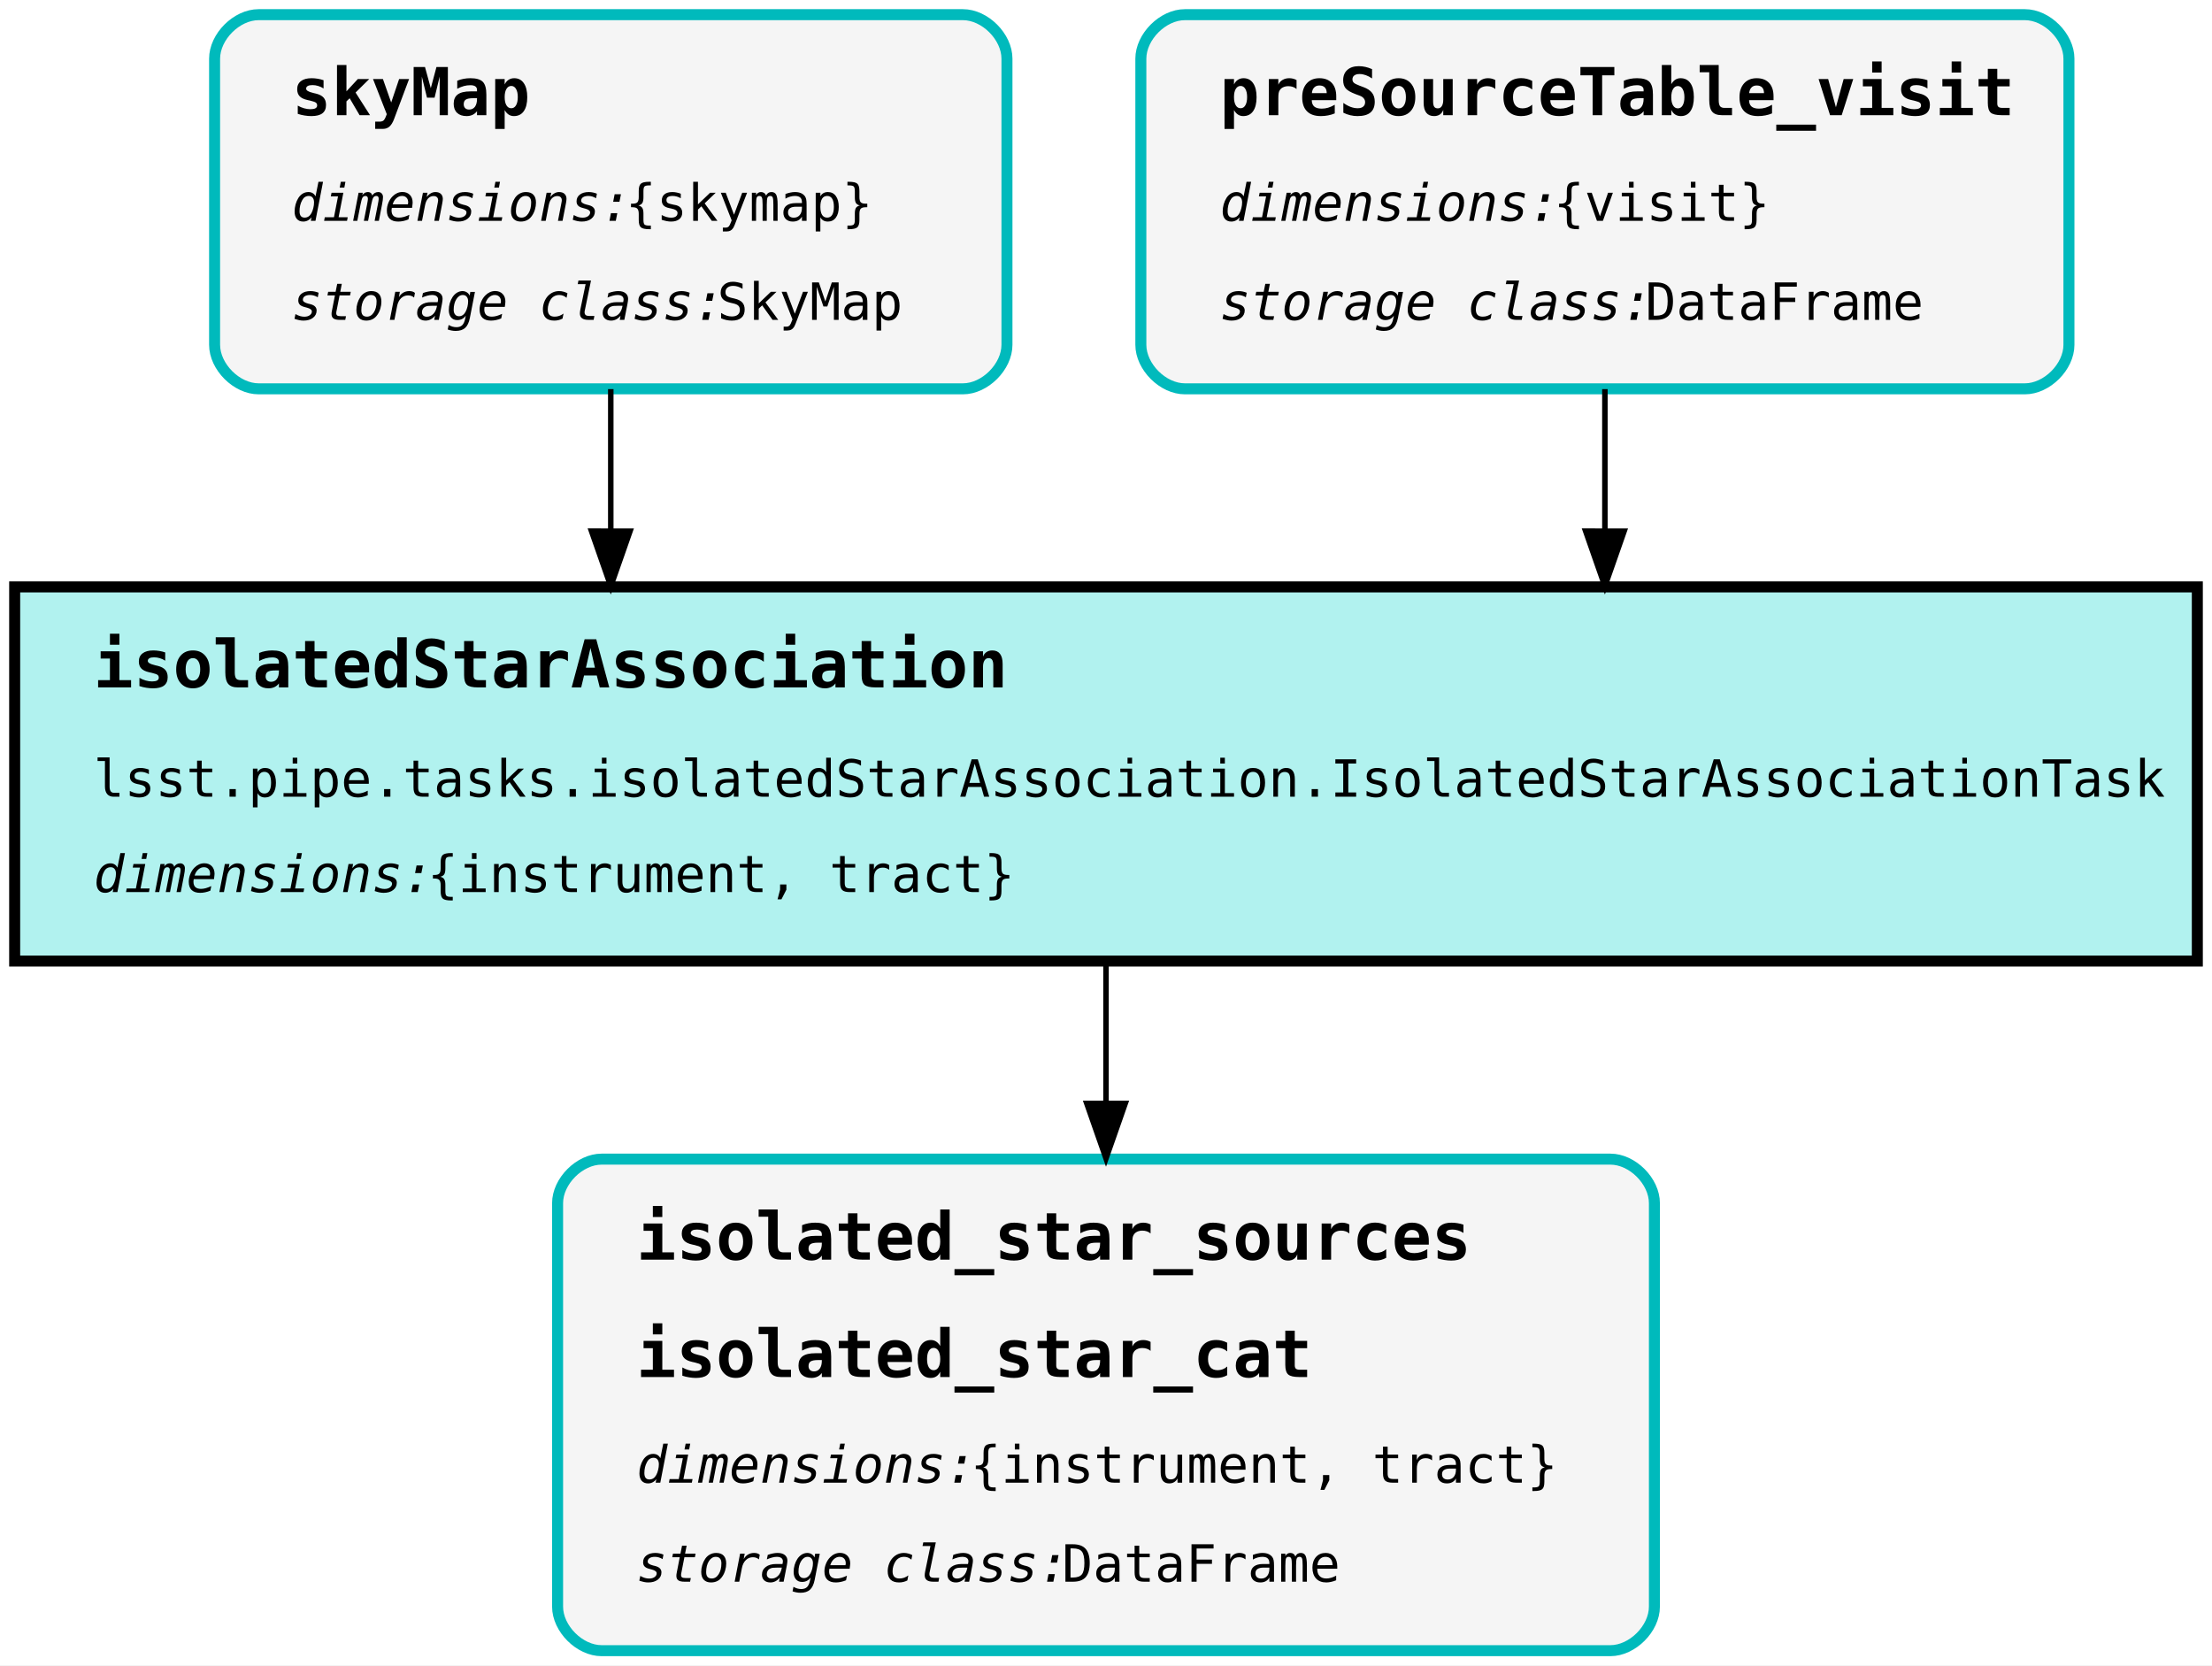
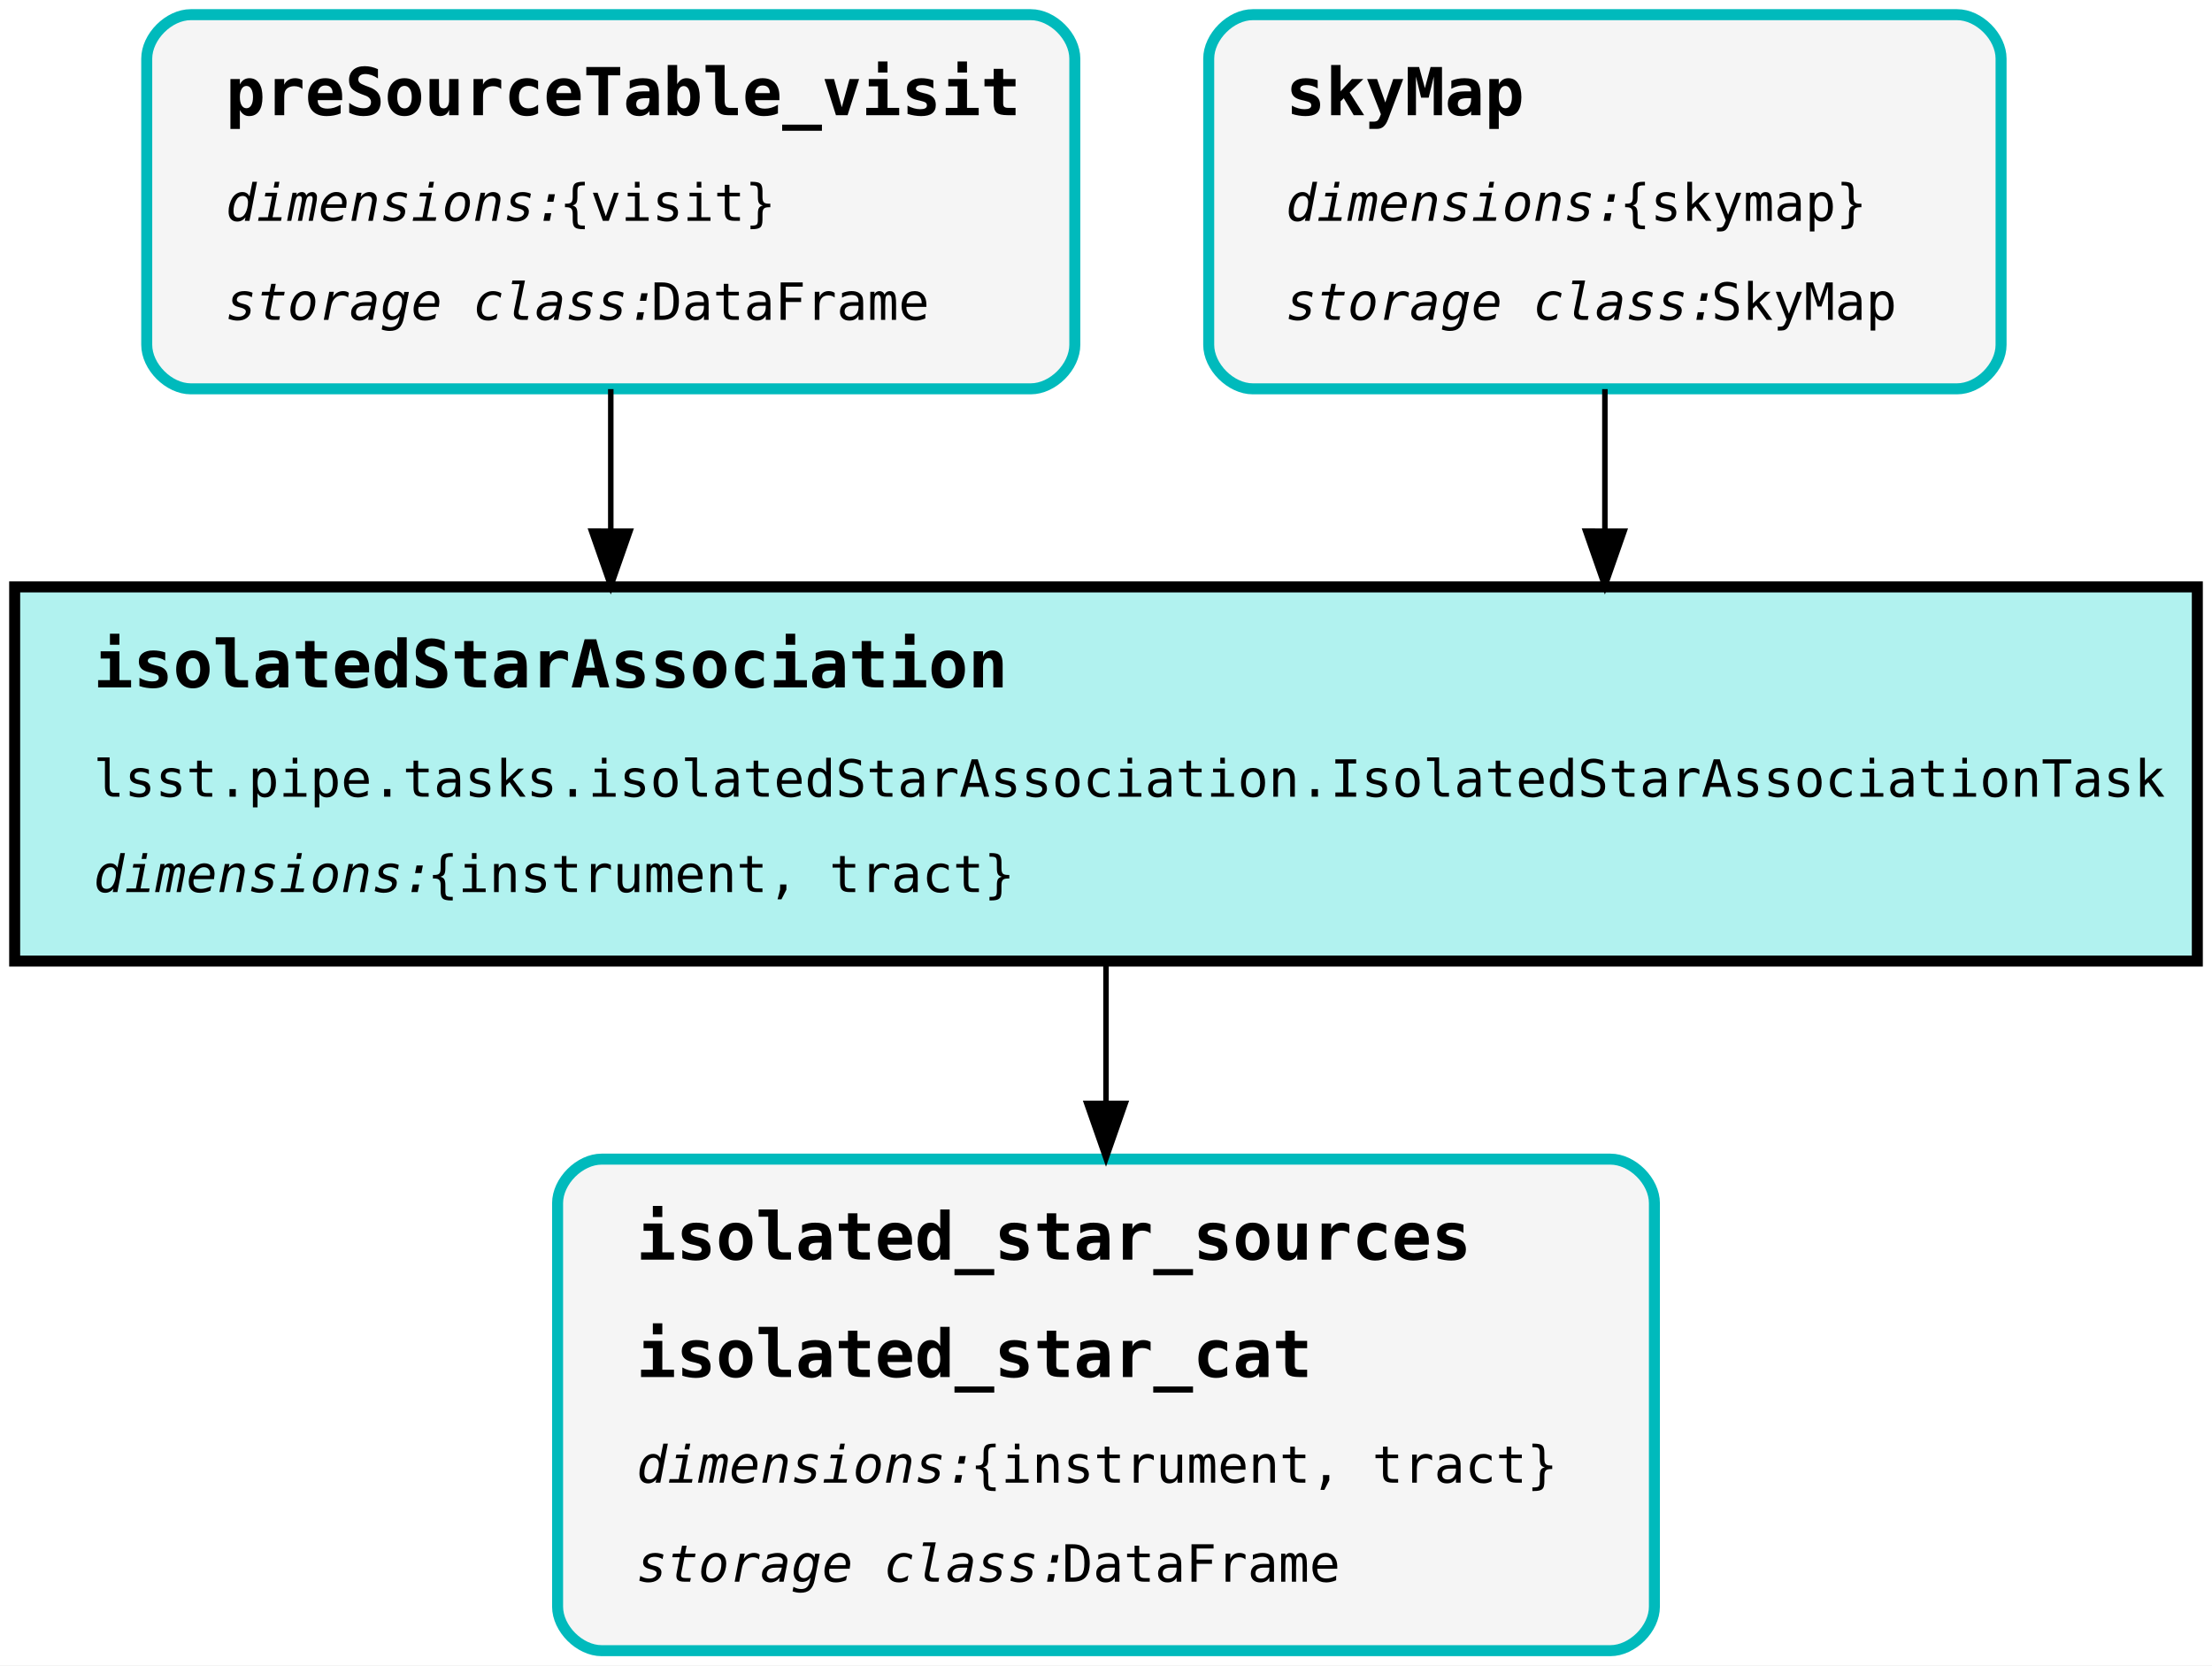
<svg xmlns="http://www.w3.org/2000/svg" width="603pt" height="454pt" viewBox="0.00 0.00 603.00 454.00">
  <g id="graph0" class="graph" transform="scale(1 1) rotate(0) translate(4 450)">
    <polygon fill="white" stroke="transparent" points="-4,4 -4,-450 599,-450 599,4 -4,4" />
    <g id="node1" class="node">
      <polygon fill="#b1f2ef" stroke="black" stroke-width="3" points="595,-290 0,-290 0,-188 595,-188 595,-290" />
      <text text-anchor="start" x="21.5" y="-262.6" font-family="Monospace" font-weight="bold" font-size="18.00">isolatedStarAssociation</text>
      <text text-anchor="start" x="21.5" y="-232.8" font-family="Monospace" font-size="14.00">lsst.pipe.tasks.isolatedStarAssociation.IsolatedStarAssociationTask</text>
      <text text-anchor="start" x="21.5" y="-206.8" font-family="Monospace" font-style="italic" font-size="14.00">dimensions:</text>
      <text text-anchor="start" x="112.5" y="-206.8" font-family="Monospace" font-size="14.00"> {instrument, tract}</text>
    </g>
    <g id="node4" class="node">
      <path fill="#f5f5f5" stroke="#00babc" stroke-width="3" d="M435,-134C435,-134 160,-134 160,-134 154,-134 148,-128 148,-122 148,-122 148,-12 148,-12 148,-6 154,0 160,0 160,0 435,0 435,0 441,0 447,-6 447,-12 447,-12 447,-122 447,-122 447,-128 441,-134 435,-134" />
      <text text-anchor="start" x="169.5" y="-106.6" font-family="Monospace" font-weight="bold" font-size="18.00">isolated_star_sources</text>
      <text text-anchor="start" x="169.5" y="-74.6" font-family="Monospace" font-weight="bold" font-size="18.00">isolated_star_cat</text>
      <text text-anchor="start" x="169.5" y="-45.8" font-family="Monospace" font-style="italic" font-size="14.00">dimensions:</text>
      <text text-anchor="start" x="260.5" y="-45.8" font-family="Monospace" font-size="14.00"> {instrument, tract}</text>
      <text text-anchor="start" x="169.5" y="-18.8" font-family="Monospace" font-style="italic" font-size="14.00">storage class:</text>
      <text text-anchor="start" x="285.5" y="-18.8" font-family="Monospace" font-size="14.00"> DataFrame</text>
    </g>
    <g id="edge1" class="edge">
      <path fill="none" stroke="black" stroke-width="1.5" d="M297.5,-187.86C297.5,-187.86 297.5,-149.2 297.5,-149.2" />
      <polygon fill="black" stroke="black" stroke-width="1.5" points="302.75,-149.2 297.5,-134.2 292.25,-149.2 302.75,-149.2" />
    </g>
    <g id="node2" class="node">
-       <path fill="#f5f5f5" stroke="#00babc" stroke-width="3" d="M258.5,-446C258.5,-446 66.5,-446 66.5,-446 60.5,-446 54.5,-440 54.5,-434 54.5,-434 54.5,-356 54.5,-356 54.5,-350 60.5,-344 66.5,-344 66.5,-344 258.5,-344 258.5,-344 264.5,-344 270.5,-350 270.5,-356 270.5,-356 270.5,-434 270.5,-434 270.5,-440 264.5,-446 258.5,-446" />
-       <text text-anchor="start" x="75.5" y="-418.6" font-family="Monospace" font-weight="bold" font-size="18.00">skyMap</text>
-       <text text-anchor="start" x="75.5" y="-389.8" font-family="Monospace" font-style="italic" font-size="14.00">dimensions:</text>
-       <text text-anchor="start" x="166.5" y="-389.8" font-family="Monospace" font-size="14.00"> {skymap}</text>
-       <text text-anchor="start" x="75.5" y="-362.8" font-family="Monospace" font-style="italic" font-size="14.00">storage class:</text>
-       <text text-anchor="start" x="191.5" y="-362.8" font-family="Monospace" font-size="14.00"> SkyMap</text>
+       <path fill="#f5f5f5" stroke="#00babc" stroke-width="3" d="M277,-446C277,-446 48,-446 48,-446 42,-446 36,-440 36,-434 36,-434 36,-356 36,-356 36,-350 42,-344 48,-344 48,-344 277,-344 277,-344 283,-344 289,-350 289,-356 289,-356 289,-434 289,-434 289,-440 283,-446 277,-446" />
+       <text text-anchor="start" x="57.5" y="-418.6" font-family="Monospace" font-weight="bold" font-size="18.00">preSourceTable_visit</text>
+       <text text-anchor="start" x="57.5" y="-389.8" font-family="Monospace" font-style="italic" font-size="14.00">dimensions:</text>
+       <text text-anchor="start" x="148.5" y="-389.8" font-family="Monospace" font-size="14.00"> {visit}</text>
+       <text text-anchor="start" x="57.5" y="-362.8" font-family="Monospace" font-style="italic" font-size="14.00">storage class:</text>
+       <text text-anchor="start" x="173.5" y="-362.8" font-family="Monospace" font-size="14.00"> DataFrame</text>
    </g>
    <g id="edge2" class="edge">
      <path fill="none" stroke="black" stroke-width="1.5" d="M162.5,-343.92C162.5,-343.92 162.5,-305.19 162.5,-305.19" />
      <polygon fill="black" stroke="black" stroke-width="1.5" points="167.75,-305.19 162.5,-290.19 157.25,-305.2 167.75,-305.19" />
    </g>
    <g id="node3" class="node">
-       <path fill="#f5f5f5" stroke="#00babc" stroke-width="3" d="M548,-446C548,-446 319,-446 319,-446 313,-446 307,-440 307,-434 307,-434 307,-356 307,-356 307,-350 313,-344 319,-344 319,-344 548,-344 548,-344 554,-344 560,-350 560,-356 560,-356 560,-434 560,-434 560,-440 554,-446 548,-446" />
-       <text text-anchor="start" x="328.5" y="-418.6" font-family="Monospace" font-weight="bold" font-size="18.00">preSourceTable_visit</text>
-       <text text-anchor="start" x="328.5" y="-389.8" font-family="Monospace" font-style="italic" font-size="14.00">dimensions:</text>
-       <text text-anchor="start" x="419.5" y="-389.8" font-family="Monospace" font-size="14.00"> {visit}</text>
-       <text text-anchor="start" x="328.5" y="-362.8" font-family="Monospace" font-style="italic" font-size="14.00">storage class:</text>
-       <text text-anchor="start" x="444.5" y="-362.8" font-family="Monospace" font-size="14.00"> DataFrame</text>
+       <path fill="#f5f5f5" stroke="#00babc" stroke-width="3" d="M529.5,-446C529.5,-446 337.5,-446 337.5,-446 331.5,-446 325.5,-440 325.5,-434 325.5,-434 325.5,-356 325.5,-356 325.5,-350 331.5,-344 337.5,-344 337.5,-344 529.5,-344 529.5,-344 535.5,-344 541.5,-350 541.5,-356 541.5,-356 541.5,-434 541.5,-434 541.5,-440 535.5,-446 529.5,-446" />
+       <text text-anchor="start" x="346.5" y="-418.6" font-family="Monospace" font-weight="bold" font-size="18.00">skyMap</text>
+       <text text-anchor="start" x="346.5" y="-389.8" font-family="Monospace" font-style="italic" font-size="14.00">dimensions:</text>
+       <text text-anchor="start" x="437.5" y="-389.8" font-family="Monospace" font-size="14.00"> {skymap}</text>
+       <text text-anchor="start" x="346.5" y="-362.8" font-family="Monospace" font-style="italic" font-size="14.00">storage class:</text>
+       <text text-anchor="start" x="462.5" y="-362.8" font-family="Monospace" font-size="14.00"> SkyMap</text>
    </g>
    <g id="edge3" class="edge">
      <path fill="none" stroke="black" stroke-width="1.5" d="M433.5,-343.92C433.5,-343.92 433.5,-305.19 433.5,-305.19" />
      <polygon fill="black" stroke="black" stroke-width="1.5" points="438.75,-305.19 433.5,-290.19 428.25,-305.2 438.75,-305.19" />
    </g>
  </g>
</svg>
